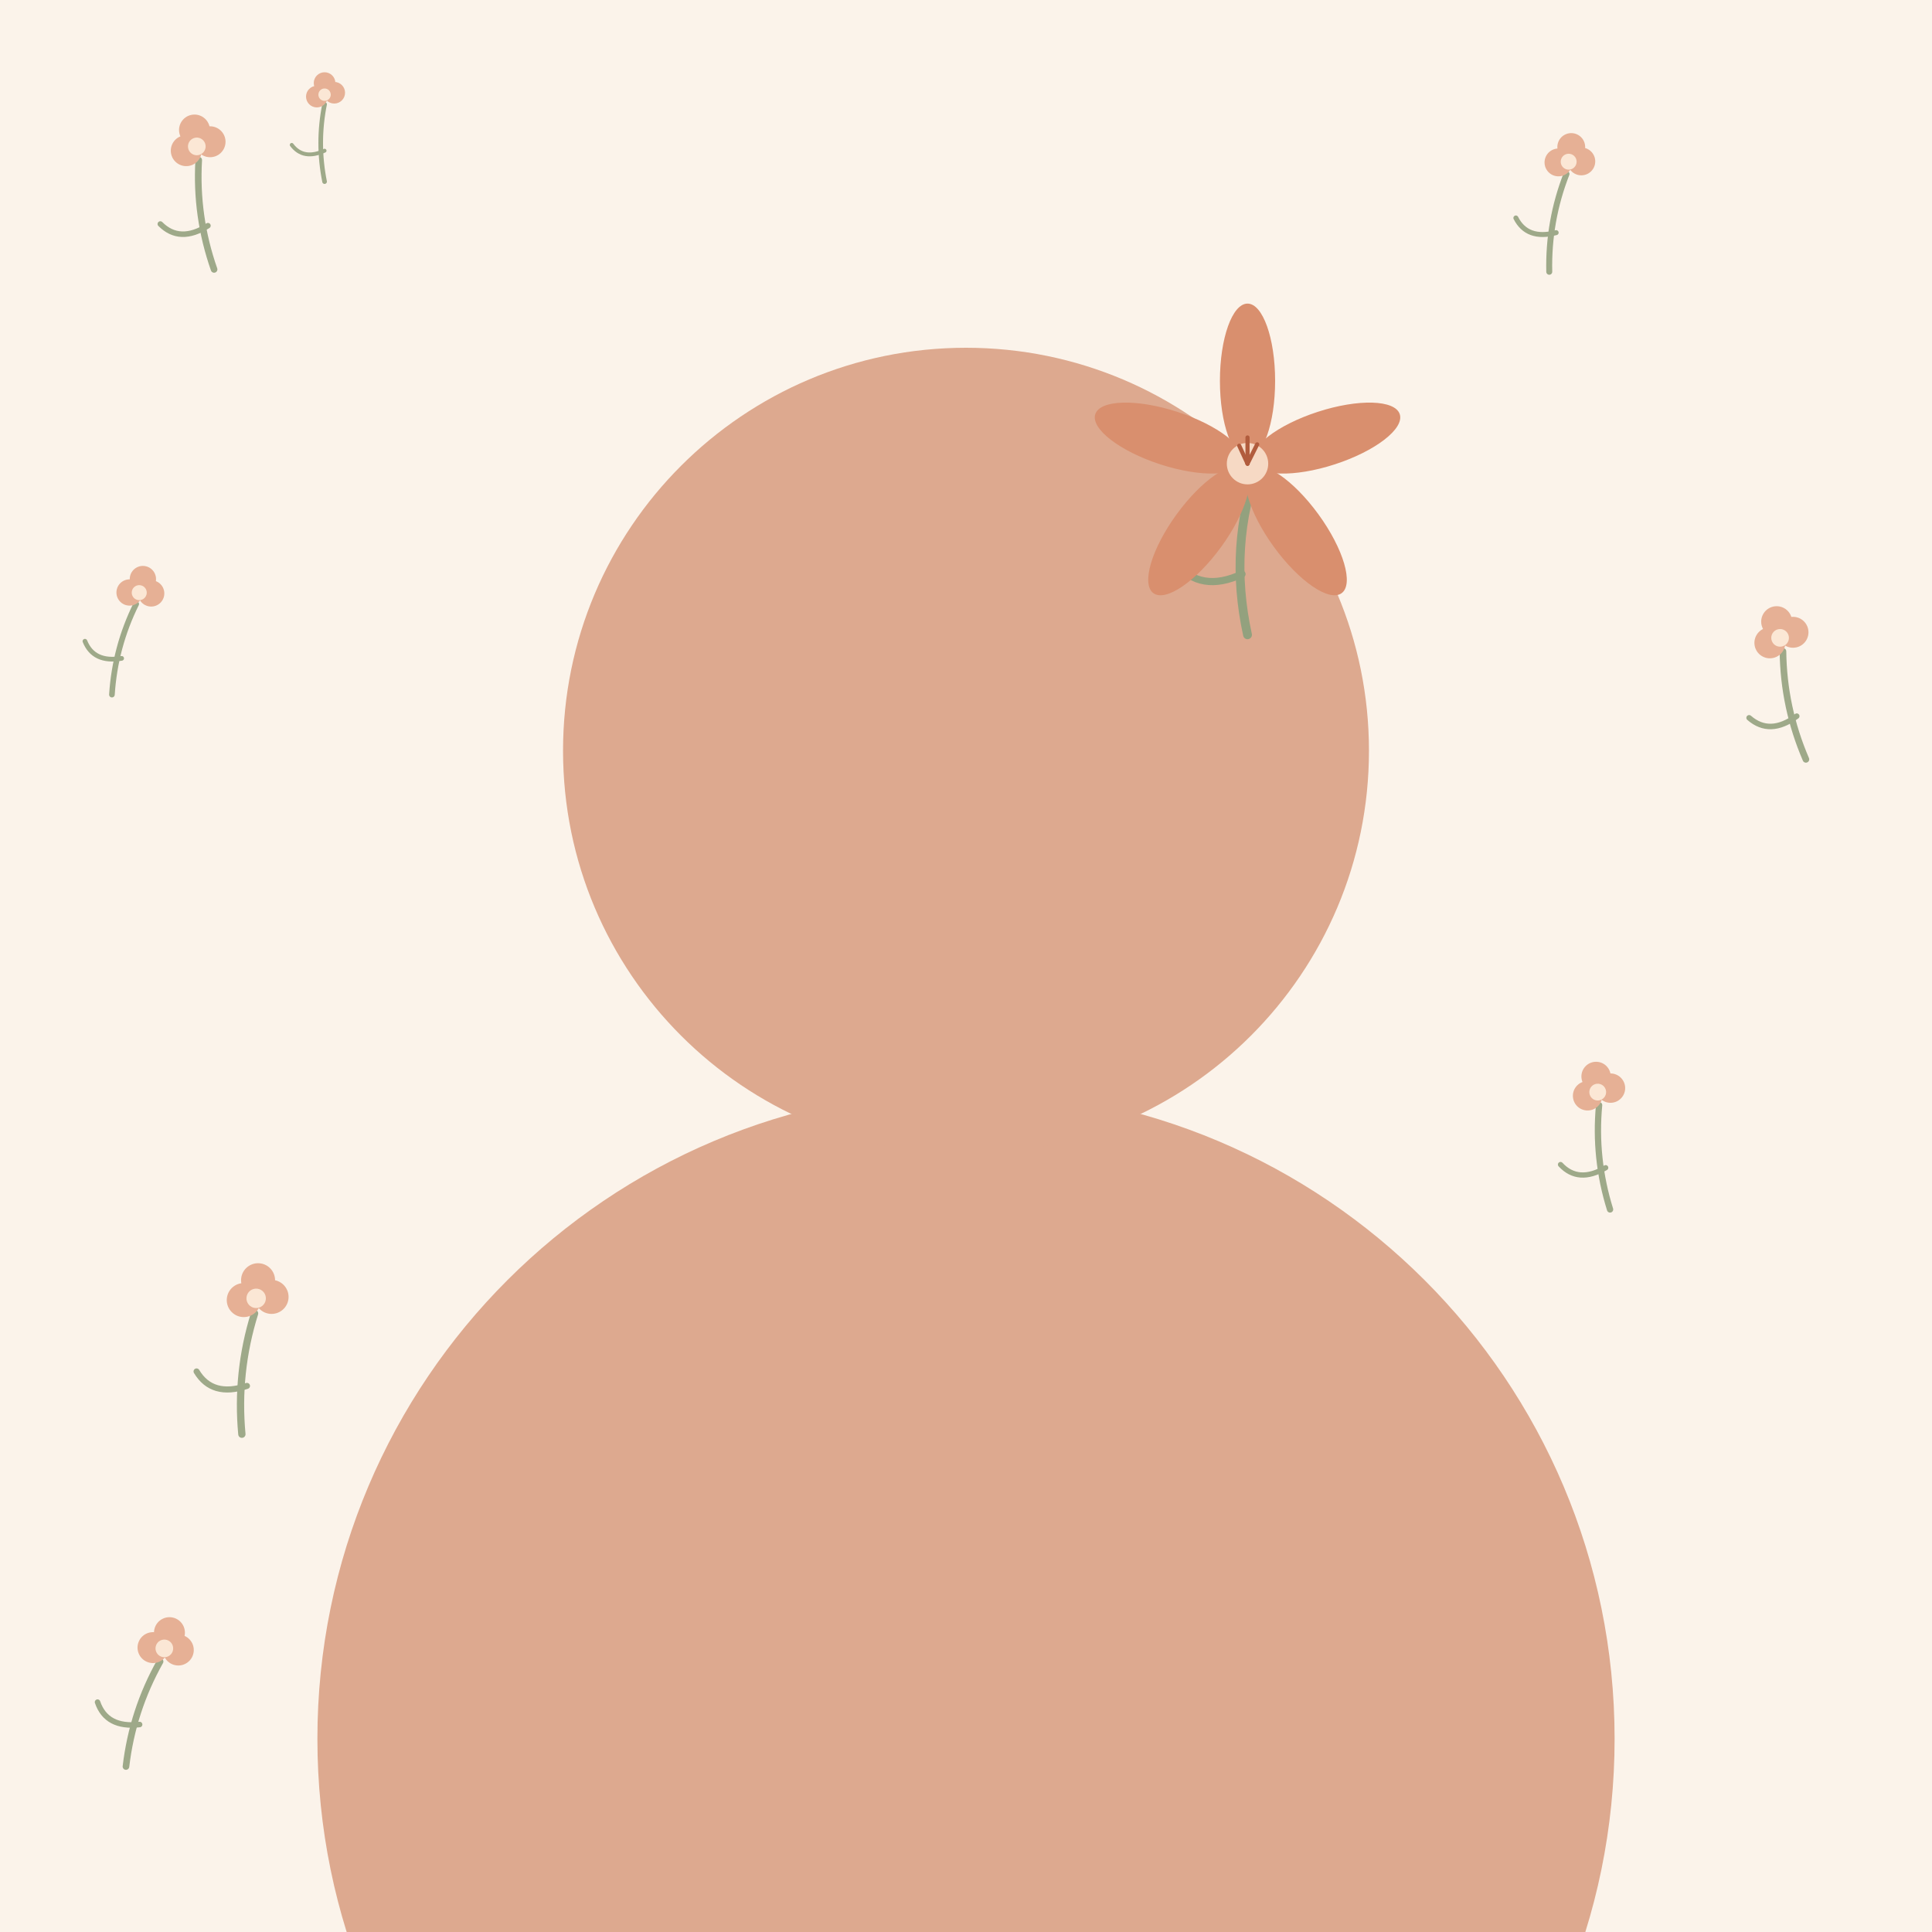
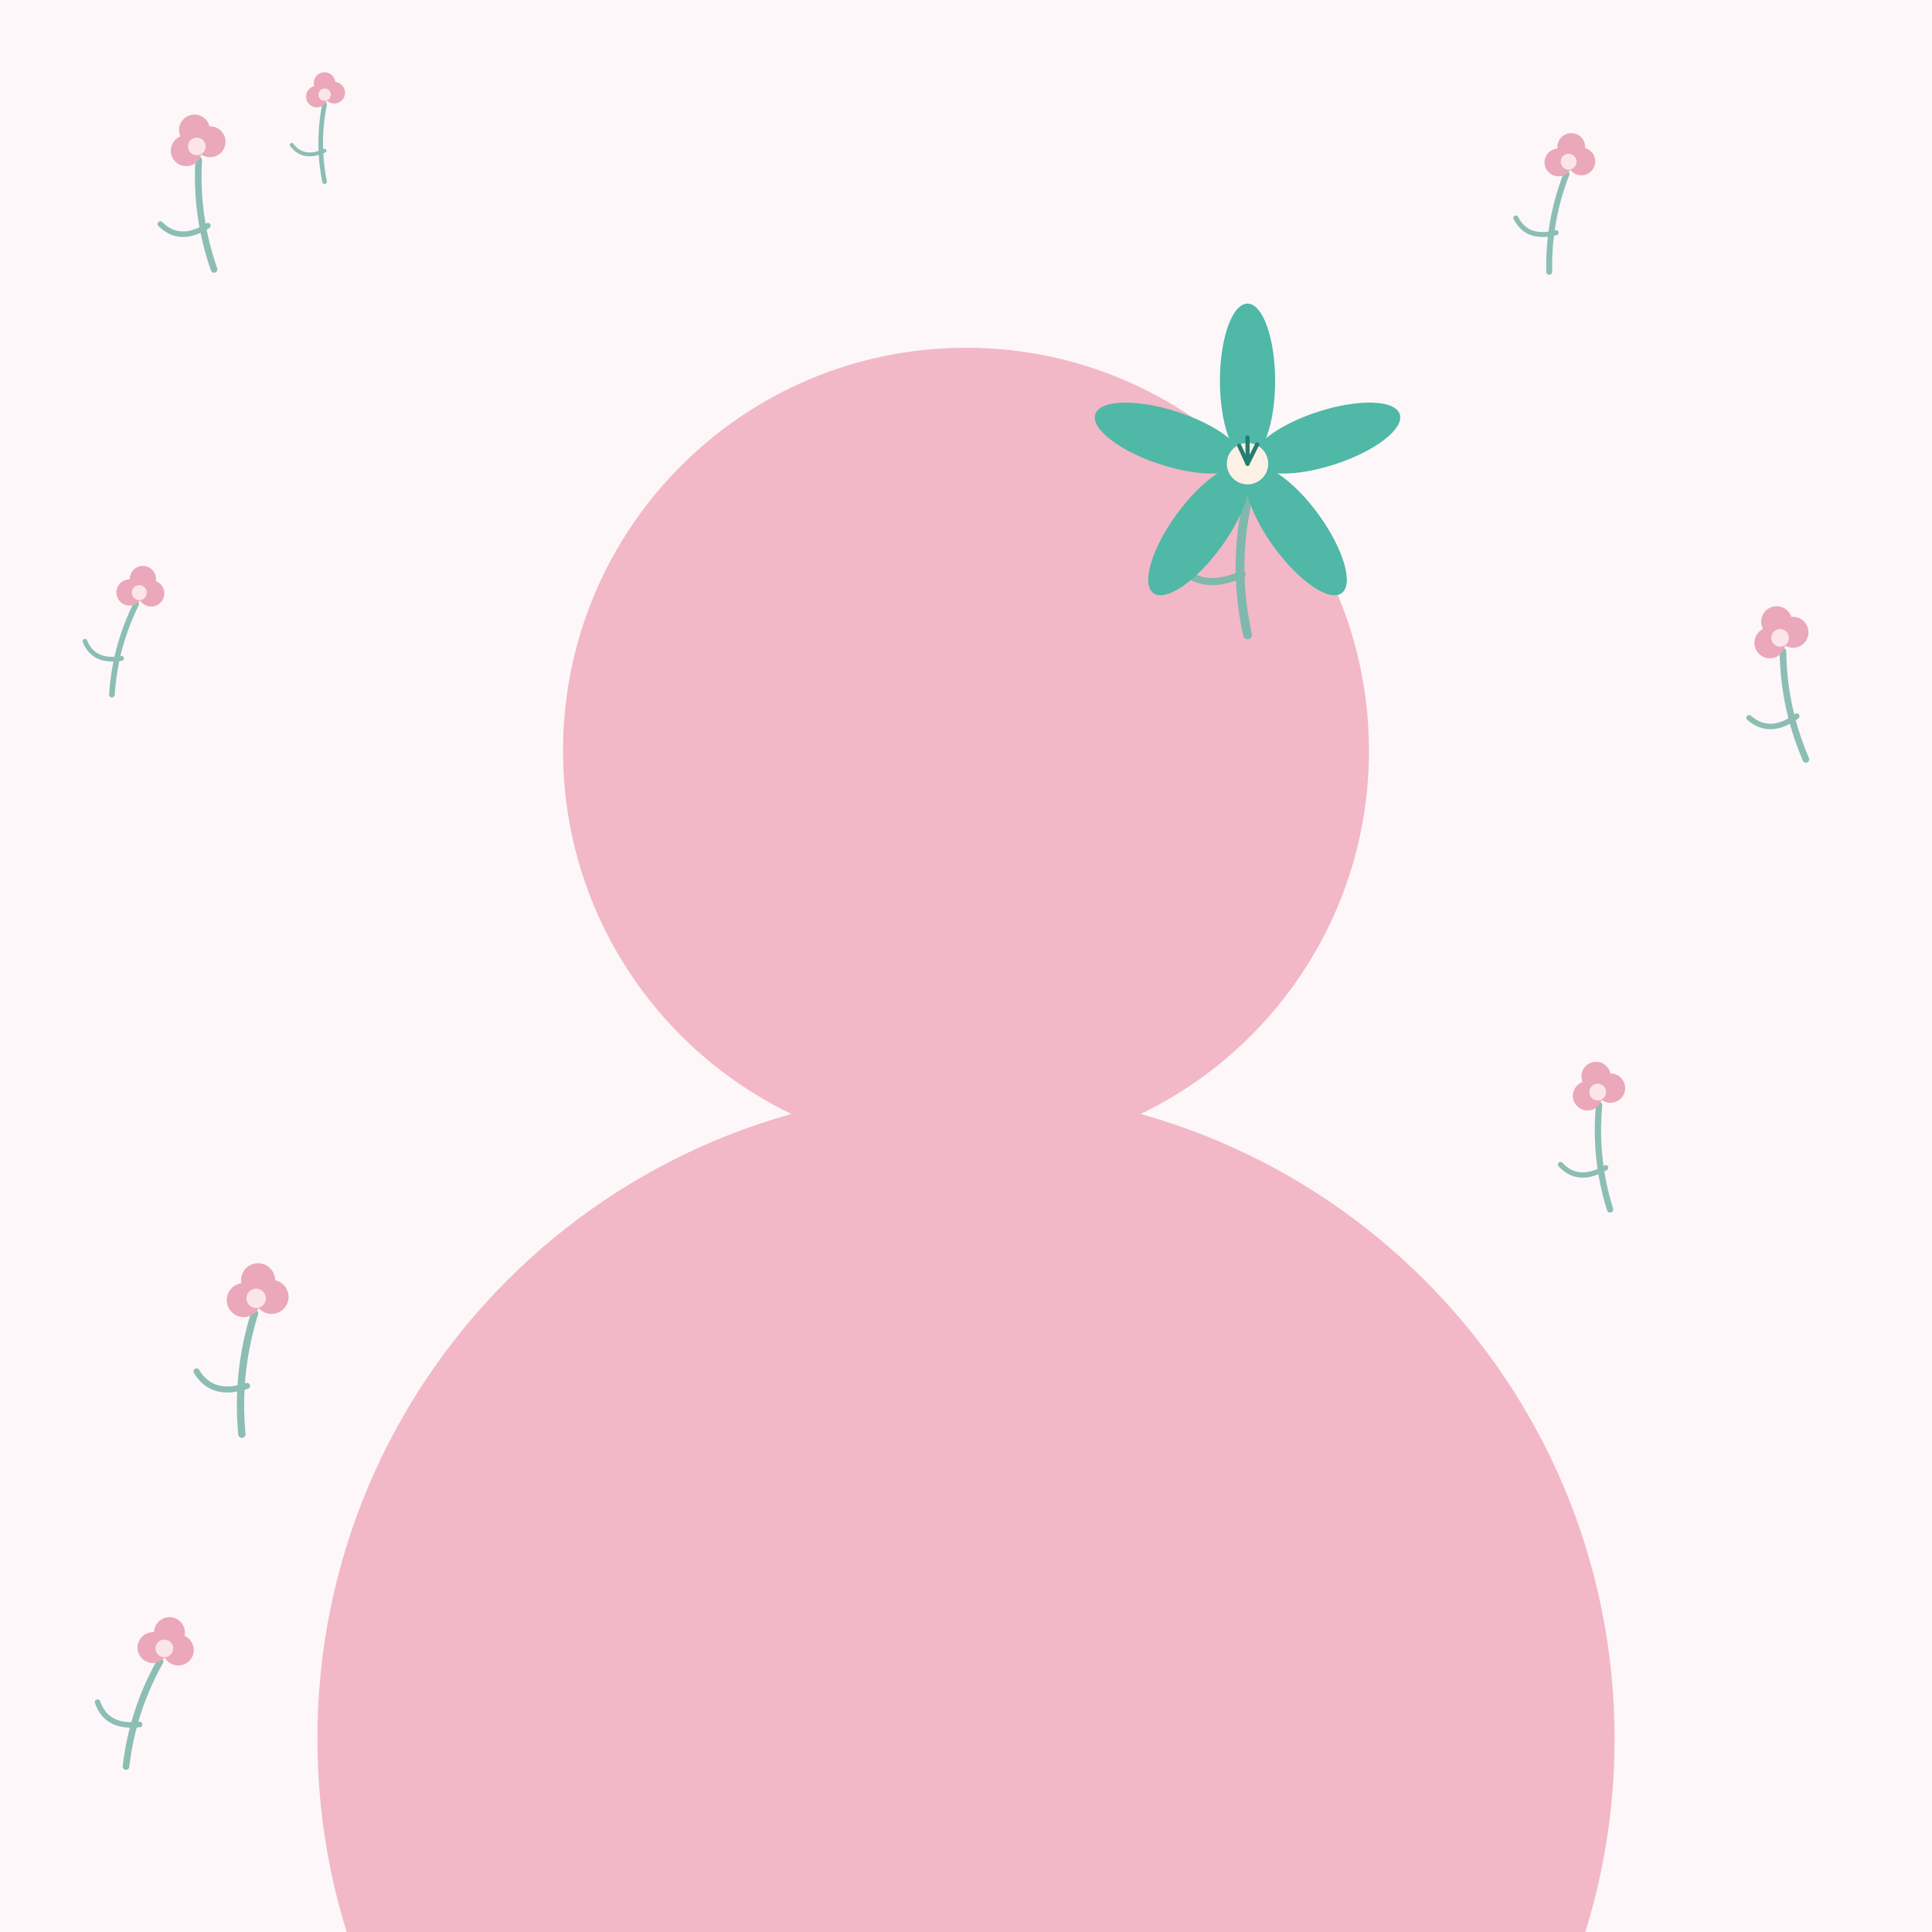
<svg xmlns="http://www.w3.org/2000/svg" viewBox="0 0 700 700" role="img" aria-label="Placeholder profile photo">
-   <rect width="700" height="700" fill="#FBF3EA" />
+   <rect width="700" height="700" fill="#FDF7F9" />
  <defs>
    <g id="posy">
-       <path d="M0 40 Q-4 20 0 0" stroke="#93A17E" stroke-width="2.4" fill="none" stroke-linecap="round" />
-       <path d="M0 24 Q-11 29 -17 21" stroke="#93A17E" stroke-width="2" fill="none" stroke-linecap="round" />
-       <g fill="#E3A98C">
+       <path d="M0 40 Q-4 20 0 0" stroke="#7FB8AC" stroke-width="2.4" fill="none" stroke-linecap="round" />
+       <path d="M0 24 Q-11 29 -17 21" stroke="#7FB8AC" stroke-width="2" fill="none" stroke-linecap="round" />
+       <g fill="#E8A0B4">
        <circle cx="-4" cy="-4" r="5.6" />
        <circle cx="5" cy="-6" r="5.6" />
        <circle cx="0" cy="-11" r="5.6" />
      </g>
-       <circle cx="0" cy="-5" r="3.2" fill="#FBE6D3" />
+       <circle cx="0" cy="-5" r="3.2" fill="#FBE3EA" />
    </g>
  </defs>
  <g opacity="0.9">
    <use href="#posy" x="72" y="58" transform="rotate(-8 72 58)" />
    <use href="#posy" x="628" y="82" transform="rotate(10 628 82) scale(0.9)" />
    <use href="#posy" x="46" y="258" transform="rotate(15 46 258) scale(0.85)" />
    <use href="#posy" x="646" y="236" transform="rotate(-12 646 236)" />
    <use href="#posy" x="88" y="432" transform="rotate(6 88 432) scale(1.1)" />
    <use href="#posy" x="612" y="418" transform="rotate(-6 612 418) scale(0.95)" />
    <use href="#posy" x="58" y="602" transform="rotate(18 58 602)" />
    <use href="#posy" x="634" y="598" transform="rotate(-15 634 598) scale(0.85)" />
    <use href="#posy" x="168" y="54" transform="scale(0.7)" />
    <use href="#posy" x="524" y="640" transform="rotate(20 524 640) scale(0.9)" />
  </g>
-   <ellipse cx="350" cy="630" rx="235" ry="235" fill="#DDA98F" />
-   <circle cx="350" cy="272" r="146" fill="#DDA98F" />
+   <ellipse cx="350" cy="630" rx="235" ry="235" fill="#F2B8C7" />
+   <circle cx="350" cy="272" r="146" fill="#F2B8C7" />
  <g transform="translate(452 168)">
-     <path d="M0 62 Q-7 30 4 0" stroke="#93A17E" stroke-width="3.2" fill="none" stroke-linecap="round" />
-     <path d="M-2 40 Q-17 47 -26 36" stroke="#93A17E" stroke-width="2.6" fill="none" stroke-linecap="round" />
-     <g fill="#D98F6E">
+     <path d="M0 62 Q-7 30 4 0" stroke="#7FB8AC" stroke-width="3.2" fill="none" stroke-linecap="round" />
+     <path d="M-2 40 Q-17 47 -26 36" stroke="#7FB8AC" stroke-width="2.6" fill="none" stroke-linecap="round" />
+     <g fill="#4FB8A6">
      <ellipse cx="0" cy="-30" rx="10" ry="28" transform="rotate(0)" />
      <ellipse cx="0" cy="-30" rx="10" ry="28" transform="rotate(72)" />
      <ellipse cx="0" cy="-30" rx="10" ry="28" transform="rotate(144)" />
      <ellipse cx="0" cy="-30" rx="10" ry="28" transform="rotate(216)" />
      <ellipse cx="0" cy="-30" rx="10" ry="28" transform="rotate(288)" />
    </g>
-     <circle cx="0" cy="0" r="7.5" fill="#F6D9C4" />
-     <g stroke="#B15C3D" stroke-width="1.5" stroke-linecap="round">
+     <circle cx="0" cy="0" r="7.5" fill="#FDF0E4" />
+     <g stroke="#227D72" stroke-width="1.5" stroke-linecap="round">
      <line x1="0" y1="0" x2="-3" y2="-6.5" />
      <line x1="0" y1="0" x2="3.5" y2="-7" />
      <line x1="0" y1="0" x2="0" y2="-9.5" />
    </g>
  </g>
</svg>
